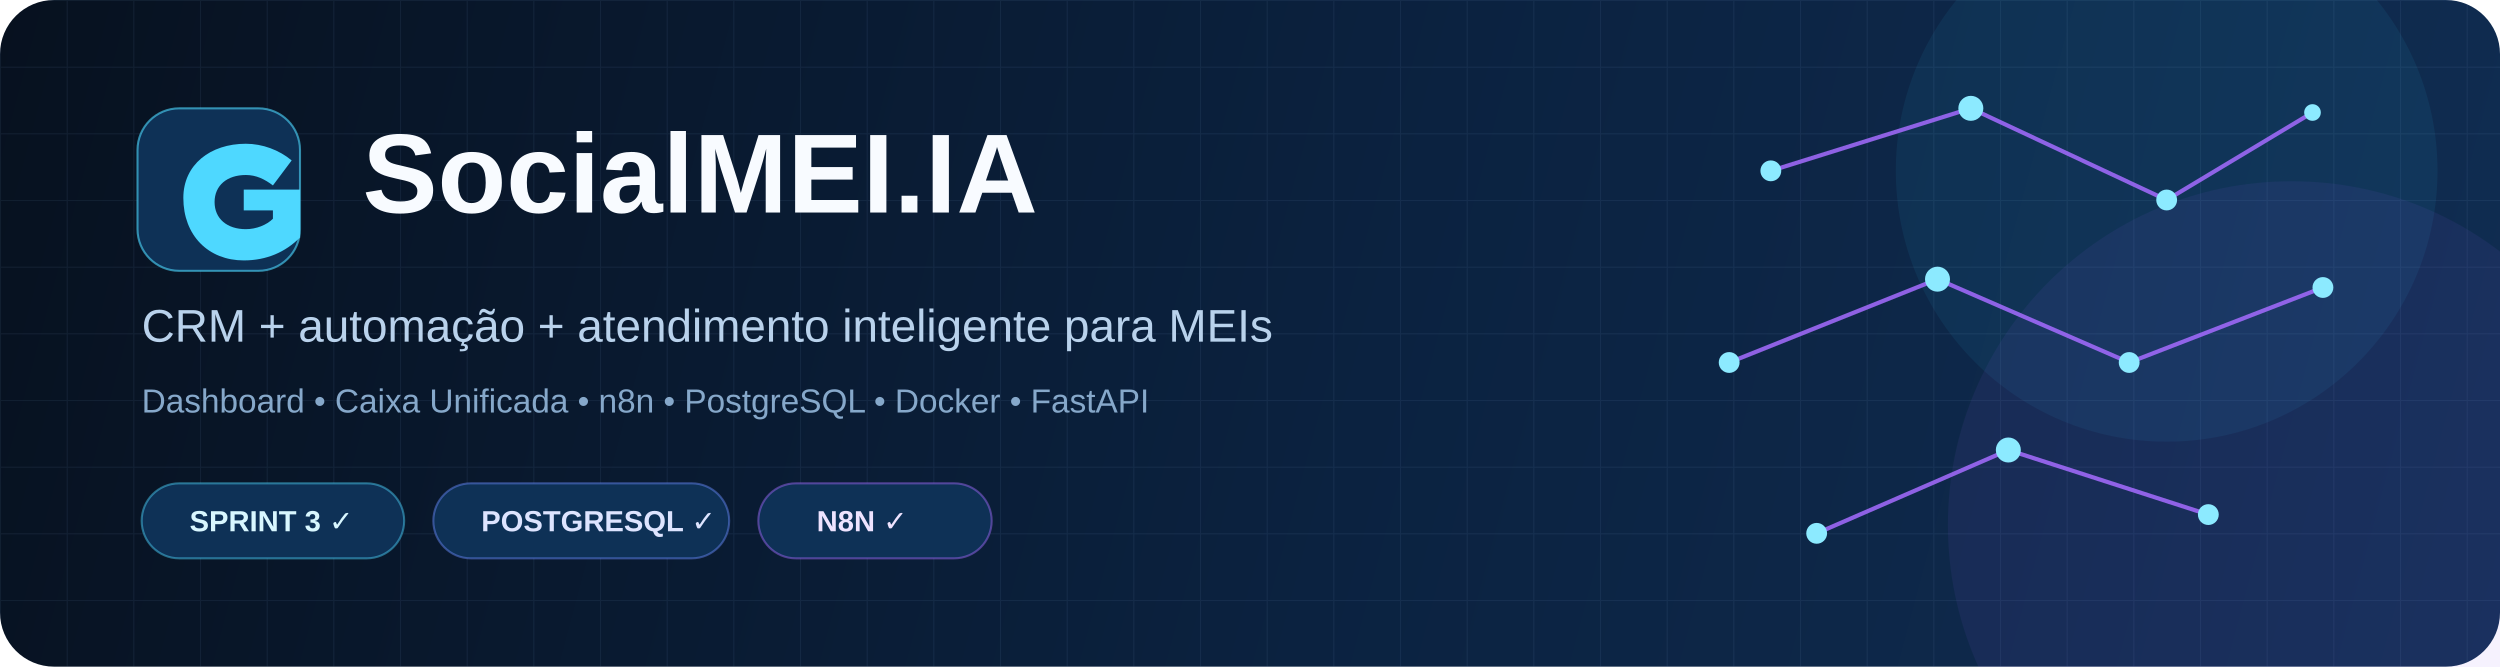
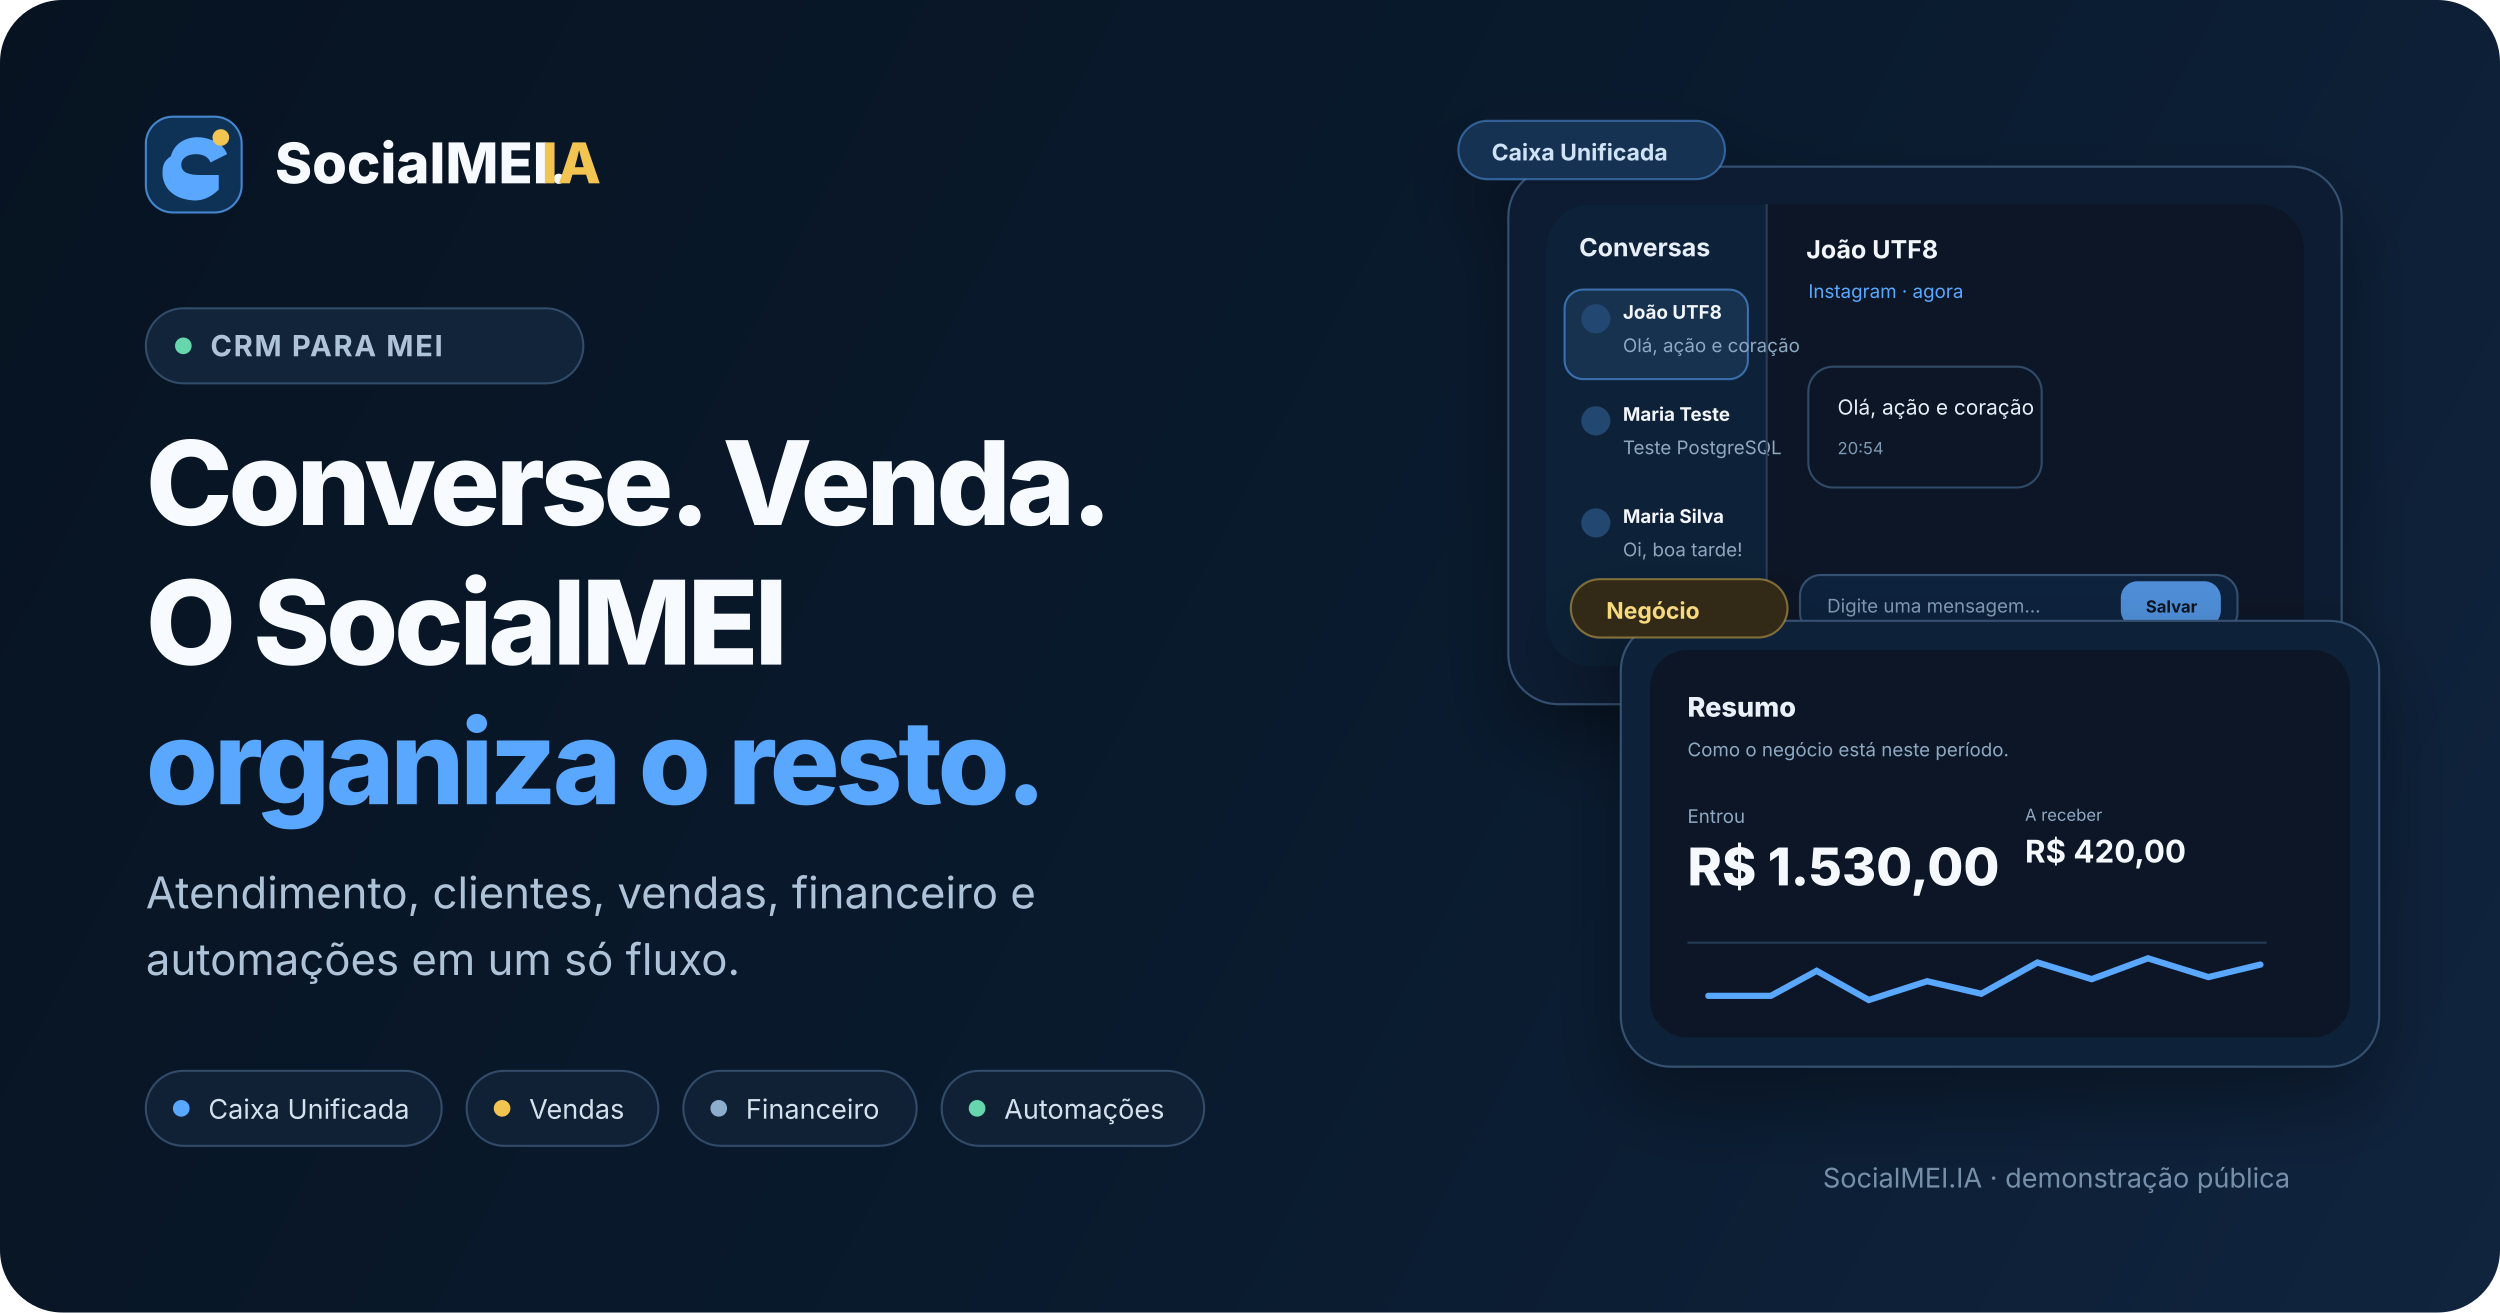
- <svg xmlns="http://www.w3.org/2000/svg" width="1200" height="320" viewBox="0 0 1200 320" fill="none">
+ <svg xmlns="http://www.w3.org/2000/svg" width="1200" height="630" viewBox="0 0 1200 630" fill="none">
  <defs>
-     <linearGradient id="bg" x1="0" y1="0" x2="1200" y2="320" gradientUnits="userSpaceOnUse">
-       <stop stop-color="#07111F" />
-       <stop offset=".55" stop-color="#0B2240" />
-       <stop offset="1" stop-color="#102D52" />
+     <linearGradient id="bg" x1="0" y1="0" x2="1200" y2="630" gradientUnits="userSpaceOnUse">
+       <stop stop-color="#071321" />
+       <stop offset=".58" stop-color="#0A1B2F" />
+       <stop offset="1" stop-color="#10243E" />
    </linearGradient>
-     <linearGradient id="accent" x1="180" y1="60" x2="760" y2="250" gradientUnits="userSpaceOnUse">
-       <stop stop-color="#4ED8FF" />
-       <stop offset=".5" stop-color="#6C8CFF" />
-       <stop offset="1" stop-color="#A56BFF" />
-     </linearGradient>
-     <pattern id="grid" width="32" height="32" patternUnits="userSpaceOnUse">
-       <path d="M32 0H0V32" fill="none" stroke="#8EB7E8" stroke-opacity=".08" />
-     </pattern>
+     <radialGradient id="haloBlue" cx="0" cy="0" r="1" gradientTransform="translate(1010 120) rotate(135) scale(360 300)">
+       <stop stop-color="#5AA7FF" stop-opacity=".22" />
+       <stop offset="1" stop-color="#5AA7FF" stop-opacity="0" />
+     </radialGradient>
+     <radialGradient id="haloGold" cx="0" cy="0" r="1" gradientTransform="translate(1040 570) rotate(-135) scale(320 260)">
+       <stop stop-color="#F2C451" stop-opacity=".14" />
+       <stop offset="1" stop-color="#F2C451" stop-opacity="0" />
+     </radialGradient>
+     <filter id="shadow" x="-20%" y="-20%" width="140%" height="150%">
+       <feDropShadow dx="0" dy="18" stdDeviation="18" flood-color="#000000" flood-opacity=".35" />
+     </filter>
+     <clipPath id="clipA">
+       <rect x="742" y="98" width="364" height="222" rx="22" />
+     </clipPath>
+     <clipPath id="clipB">
+       <rect x="792" y="302" width="340" height="202" rx="22" />
+     </clipPath>
  </defs>
-   <rect width="1200" height="320" rx="26" fill="url(#bg)" />
-   <rect width="1200" height="320" rx="26" fill="url(#grid)" />
-   <circle cx="1040" cy="82" r="130" fill="#31D2F7" fill-opacity=".07" />
-   <circle cx="1100" cy="252" r="165" fill="#8B5CF6" fill-opacity=".08" />
-   <g opacity=".85" stroke="url(#accent)" stroke-width="2">
-     <path d="M850 82L946 52L1040 96L1110 54" />
-     <path d="M830 174L930 134L1022 174L1115 138" />
-     <path d="M872 256L964 216L1060 247" />
+   <rect width="1200" height="630" rx="30" fill="url(#bg)" />
+   <rect width="1200" height="630" rx="30" fill="url(#haloBlue)" />
+   <rect width="1200" height="630" rx="30" fill="url(#haloGold)" />
+   <g transform="translate(70 56)">
+     <rect width="46" height="46" rx="13" fill="#0E3156" stroke="#5AA7FF" stroke-opacity=".75" />
+     <path d="M12 19C14 11 23 8 31 11C35 12 38 15 39 18L31 22C30 19 27 18 24 18C20 18 17 20 17 23C17 27 21 28 26 28H35V35C31 39 26 41 21 40C13 39 8 34 8 27C8 23 9 21 12 19Z" fill="#5AA7FF" />
+     <circle cx="36" cy="10" r="4" fill="#F2C451" />
+     <text x="62" y="32" fill="#F7FAFE" font-size="27" font-family="Inter,Segoe UI,Arial,sans-serif" font-weight="800">SocialMEI.</text>
+     <text x="190" y="32" fill="#F2C451" font-size="27" font-family="Inter,Segoe UI,Arial,sans-serif" font-weight="800">IA</text>
  </g>
-   <g fill="#8CEAFF">
-     <circle cx="850" cy="82" r="5" />
-     <circle cx="946" cy="52" r="6" />
-     <circle cx="1040" cy="96" r="5" />
-     <circle cx="1110" cy="54" r="4" />
-     <circle cx="830" cy="174" r="5" />
-     <circle cx="930" cy="134" r="6" />
-     <circle cx="1022" cy="174" r="5" />
-     <circle cx="1115" cy="138" r="5" />
-     <circle cx="872" cy="256" r="5" />
-     <circle cx="964" cy="216" r="6" />
-     <circle cx="1060" cy="247" r="5" />
+   <g transform="translate(70 148)">
+     <rect width="210" height="36" rx="18" fill="#11243A" stroke="#314B68" />
+     <circle cx="18" cy="18" r="4" fill="#66D6AC" />
+     <text x="31" y="23" fill="#AFC3D8" font-size="14" font-family="Inter,Segoe UI,Arial,sans-serif" font-weight="700" letter-spacing=".8">CRM PARA MEI</text>
+     <text y="104" fill="#F7FAFE" font-size="56" font-family="Inter,Segoe UI,Arial,sans-serif" font-weight="800" letter-spacing="-2">Converse. Venda.</text>
+     <text y="171" fill="#F7FAFE" font-size="56" font-family="Inter,Segoe UI,Arial,sans-serif" font-weight="800" letter-spacing="-2">O SocialMEI</text>
+     <text y="238" fill="#5AA7FF" font-size="56" font-family="Inter,Segoe UI,Arial,sans-serif" font-weight="800" letter-spacing="-2">organiza o resto.</text>
+     <text y="288" fill="#AFC3D8" font-size="21" font-family="Inter,Segoe UI,Arial,sans-serif">Atendimento, clientes, vendas, financeiro e</text>
+     <text y="320" fill="#AFC3D8" font-size="21" font-family="Inter,Segoe UI,Arial,sans-serif">automações em um só fluxo.</text>
+     <g transform="translate(0 366)" font-family="Inter,Segoe UI,Arial,sans-serif" font-size="13">
+       <rect width="142" height="36" rx="18" fill="#102136" stroke="#324B68" />
+       <circle cx="17" cy="18" r="4" fill="#5AA7FF" />
+       <text x="30" y="23" fill="#D4E0EC">Caixa Unificada</text>
+       <g transform="translate(154 0)">
+         <rect width="92" height="36" rx="18" fill="#102136" stroke="#324B68" />
+         <circle cx="17" cy="18" r="4" fill="#F2C451" />
+         <text x="30" y="23" fill="#D4E0EC">Vendas</text>
+       </g>
+       <g transform="translate(258 0)">
+         <rect width="112" height="36" rx="18" fill="#102136" stroke="#324B68" />
+         <circle cx="17" cy="18" r="4" fill="#8CAECC" />
+         <text x="30" y="23" fill="#D4E0EC">Financeiro</text>
+       </g>
+       <g transform="translate(382 0)">
+         <rect width="126" height="36" rx="18" fill="#102136" stroke="#324B68" />
+         <circle cx="17" cy="18" r="4" fill="#66D6AC" />
+         <text x="30" y="23" fill="#D4E0EC">Automações</text>
+       </g>
+     </g>
  </g>
-   <rect x="66" y="52" width="78" height="78" rx="20" fill="#0E3156" stroke="#4ED8FF" stroke-opacity=".6" />
-   <path d="M88 95C88 79 101 69 118 69C126 69 134 72 140 77L131 89C127 86 123 84 118 84C109 84 103 89 103 97C103 105 109 110 118 110C123 110 128 108 131 105V101H117V91H144V114C137 121 128 125 117 125C100 125 88 113 88 95Z" fill="url(#accent)" />
-   <text x="174" y="102" fill="#F8FBFF" font-size="54" font-family="Segoe UI,Arial,sans-serif" font-weight="800">SocialMEI.IA</text>
-   <text x="68" y="164" fill="#B9D2EC" font-size="22" font-family="Segoe UI,Arial,sans-serif">CRM + automação + atendimento inteligente para MEIs</text>
-   <text x="68" y="198" fill="#86A8CA" font-size="16" font-family="Segoe UI,Arial,sans-serif">Dashboard • Caixa Unificada • n8n • PostgreSQL • Docker • FastAPI</text>
-   <g font-family="Segoe UI,Arial,sans-serif" font-size="14" font-weight="700">
-     <rect x="68" y="232" width="126" height="36" rx="18" fill="#0E3156" stroke="#4ED8FF" stroke-opacity=".45" />
-     <text x="91" y="255" fill="#D8F7FF">SPRINT 3 ✓</text>
-     <rect x="208" y="232" width="142" height="36" rx="18" fill="#0E3156" stroke="#6C8CFF" stroke-opacity=".45" />
-     <text x="231" y="255" fill="#DDE4FF">POSTGRESQL ✓</text>
-     <rect x="364" y="232" width="112" height="36" rx="18" fill="#0E3156" stroke="#A56BFF" stroke-opacity=".45" />
-     <text x="392" y="255" fill="#EEE3FF">N8N ✓</text>
+   <g filter="url(#shadow)">
+     <rect x="724" y="80" width="400" height="258" rx="24" fill="#0E1D31" stroke="#355171" />
+     <rect x="742" y="98" width="364" height="222" rx="22" fill="#0B1828" />
+     <g clip-path="url(#clipA)">
+       <rect x="742" y="98" width="106" height="222" fill="#102137" />
+       <text x="758" y="123" fill="#E6EEF8" font-size="12" font-family="Inter,Arial" font-weight="700">Conversas</text>
+       <g font-family="Inter,Arial" font-size="9">
+         <rect x="751" y="139" width="88" height="43" rx="9" fill="#173150" stroke="#5AA7FF" stroke-opacity=".55" />
+         <circle cx="766" cy="153" r="7" fill="#23476F" />
+         <text x="779" y="153" fill="#F2F6FB" font-weight="700">João UTF8</text>
+         <text x="779" y="169" fill="#8FA8C1">Olá, ação e coração</text>
+         <circle cx="766" cy="202" r="7" fill="#23476F" />
+         <text x="779" y="202" fill="#F2F6FB" font-weight="700">Maria Teste</text>
+         <text x="779" y="218" fill="#8FA8C1">Teste PostgreSQL</text>
+         <circle cx="766" cy="251" r="7" fill="#23476F" />
+         <text x="779" y="251" fill="#F2F6FB" font-weight="700">Maria Silva</text>
+         <text x="779" y="267" fill="#8FA8C1">Oi, boa tarde!</text>
+       </g>
+       <line x1="848" y1="98" x2="848" y2="320" stroke="#293E59" />
+       <text x="867" y="124" fill="#F2F6FB" font-size="12" font-family="Inter,Arial" font-weight="700">João UTF8</text>
+       <text x="868" y="143" fill="#5AA7FF" font-size="9" font-family="Inter,Arial">Instagram · agora</text>
+       <rect x="868" y="176" width="112" height="58" rx="12" fill="#0B1726" stroke="#314A67" />
+       <text x="882" y="199" fill="#E6EEF8" font-size="10" font-family="Inter,Arial">Olá, ação e coração</text>
+       <text x="882" y="218" fill="#7E98B3" font-size="8" font-family="Inter,Arial">20:54</text>
+       <rect x="864" y="276" width="210" height="28" rx="10" fill="#10243C" stroke="#355171" />
+       <text x="877" y="294" fill="#819AB4" font-size="9" font-family="Inter,Arial">Digite uma mensagem...</text>
+       <rect x="1018" y="279" width="48" height="22" rx="8" fill="#4F8FD8" />
+       <text x="1030" y="294" fill="#071321" font-size="8" font-family="Inter,Arial" font-weight="700">Salvar</text>
+     </g>
+     <rect x="700" y="58" width="128" height="28" rx="14" fill="#183353" stroke="#5AA7FF" stroke-opacity=".45" />
+     <text x="716" y="77" fill="#CFE2F6" font-size="11" font-family="Inter,Arial" font-weight="700">Caixa Unificada</text>
  </g>
+   <g filter="url(#shadow)">
+     <rect x="778" y="298" width="364" height="214" rx="24" fill="#102137" stroke="#355171" />
+     <rect x="792" y="312" width="336" height="186" rx="18" fill="#0A1727" />
+     <g clip-path="url(#clipB)">
+       <text x="810" y="344" fill="#EAF1F8" font-size="13" font-family="Inter,Arial" font-weight="800">Resumo</text>
+       <text x="810" y="363" fill="#8FA8C1" font-size="9" font-family="Inter,Arial">Como o negócio está neste período.</text>
+       <text x="810" y="395" fill="#8FA8C1" font-size="9" font-family="Inter,Arial">Entrou</text>
+       <text x="810" y="425" fill="#F5F8FC" font-size="25" font-family="Inter,Arial" font-weight="800">R$ 1.530,00</text>
+       <text x="972" y="394" fill="#8FA8C1" font-size="8" font-family="Inter,Arial">A receber</text>
+       <text x="972" y="414" fill="#F5F8FC" font-size="15" font-family="Inter,Arial" font-weight="700">R$ 420,00</text>
+       <rect x="810" y="452" width="278" height="1" fill="#253B55" />
+       <path d="M820 478H850L872 466L897 480L925 471L951 477L978 462L1004 470L1031 460L1060 469L1085 463" stroke="#5AA7FF" stroke-width="3" stroke-linecap="round" />
+     </g>
+     <rect x="754" y="278" width="104" height="28" rx="14" fill="#332B18" stroke="#F2C451" stroke-opacity=".45" />
+     <text x="771" y="297" fill="#F7D97E" font-size="11" font-family="Inter,Arial" font-weight="700">Negócio</text>
+   </g>
+   <text x="875" y="570" fill="#7690AA" font-size="13" font-family="Inter,Segoe UI,Arial,sans-serif">SocialMEI.IA · demonstração pública</text>
</svg>
